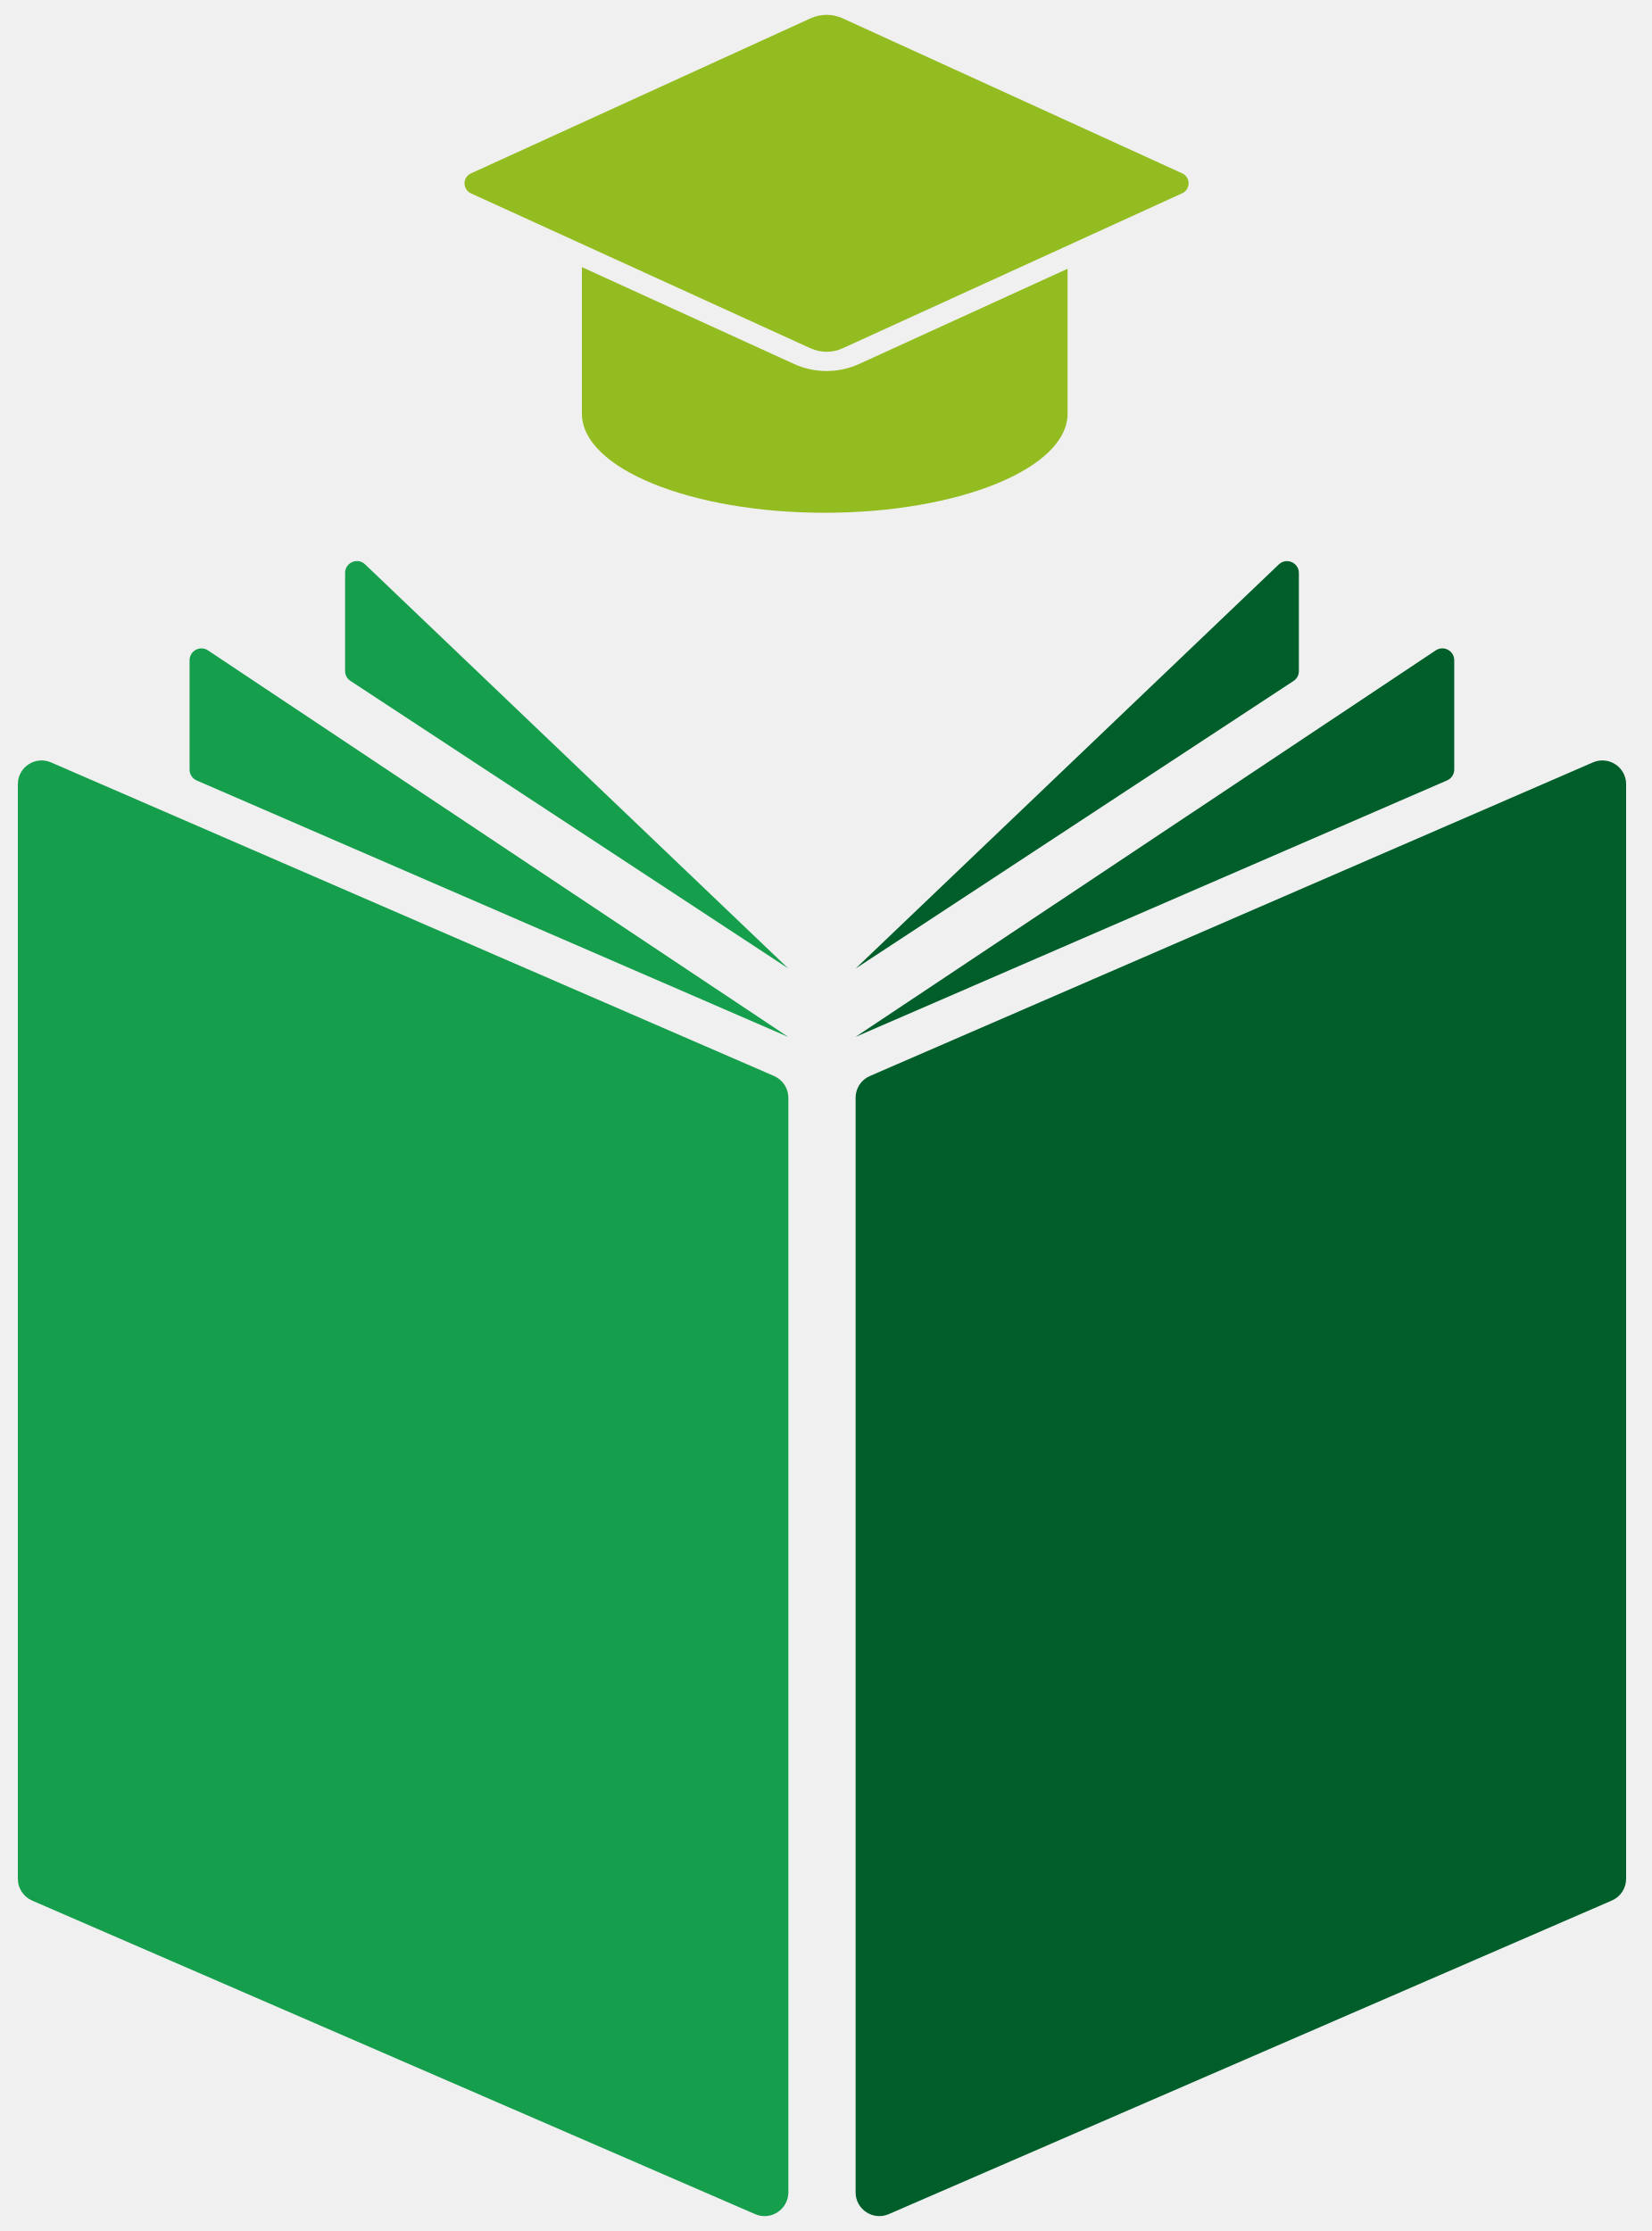
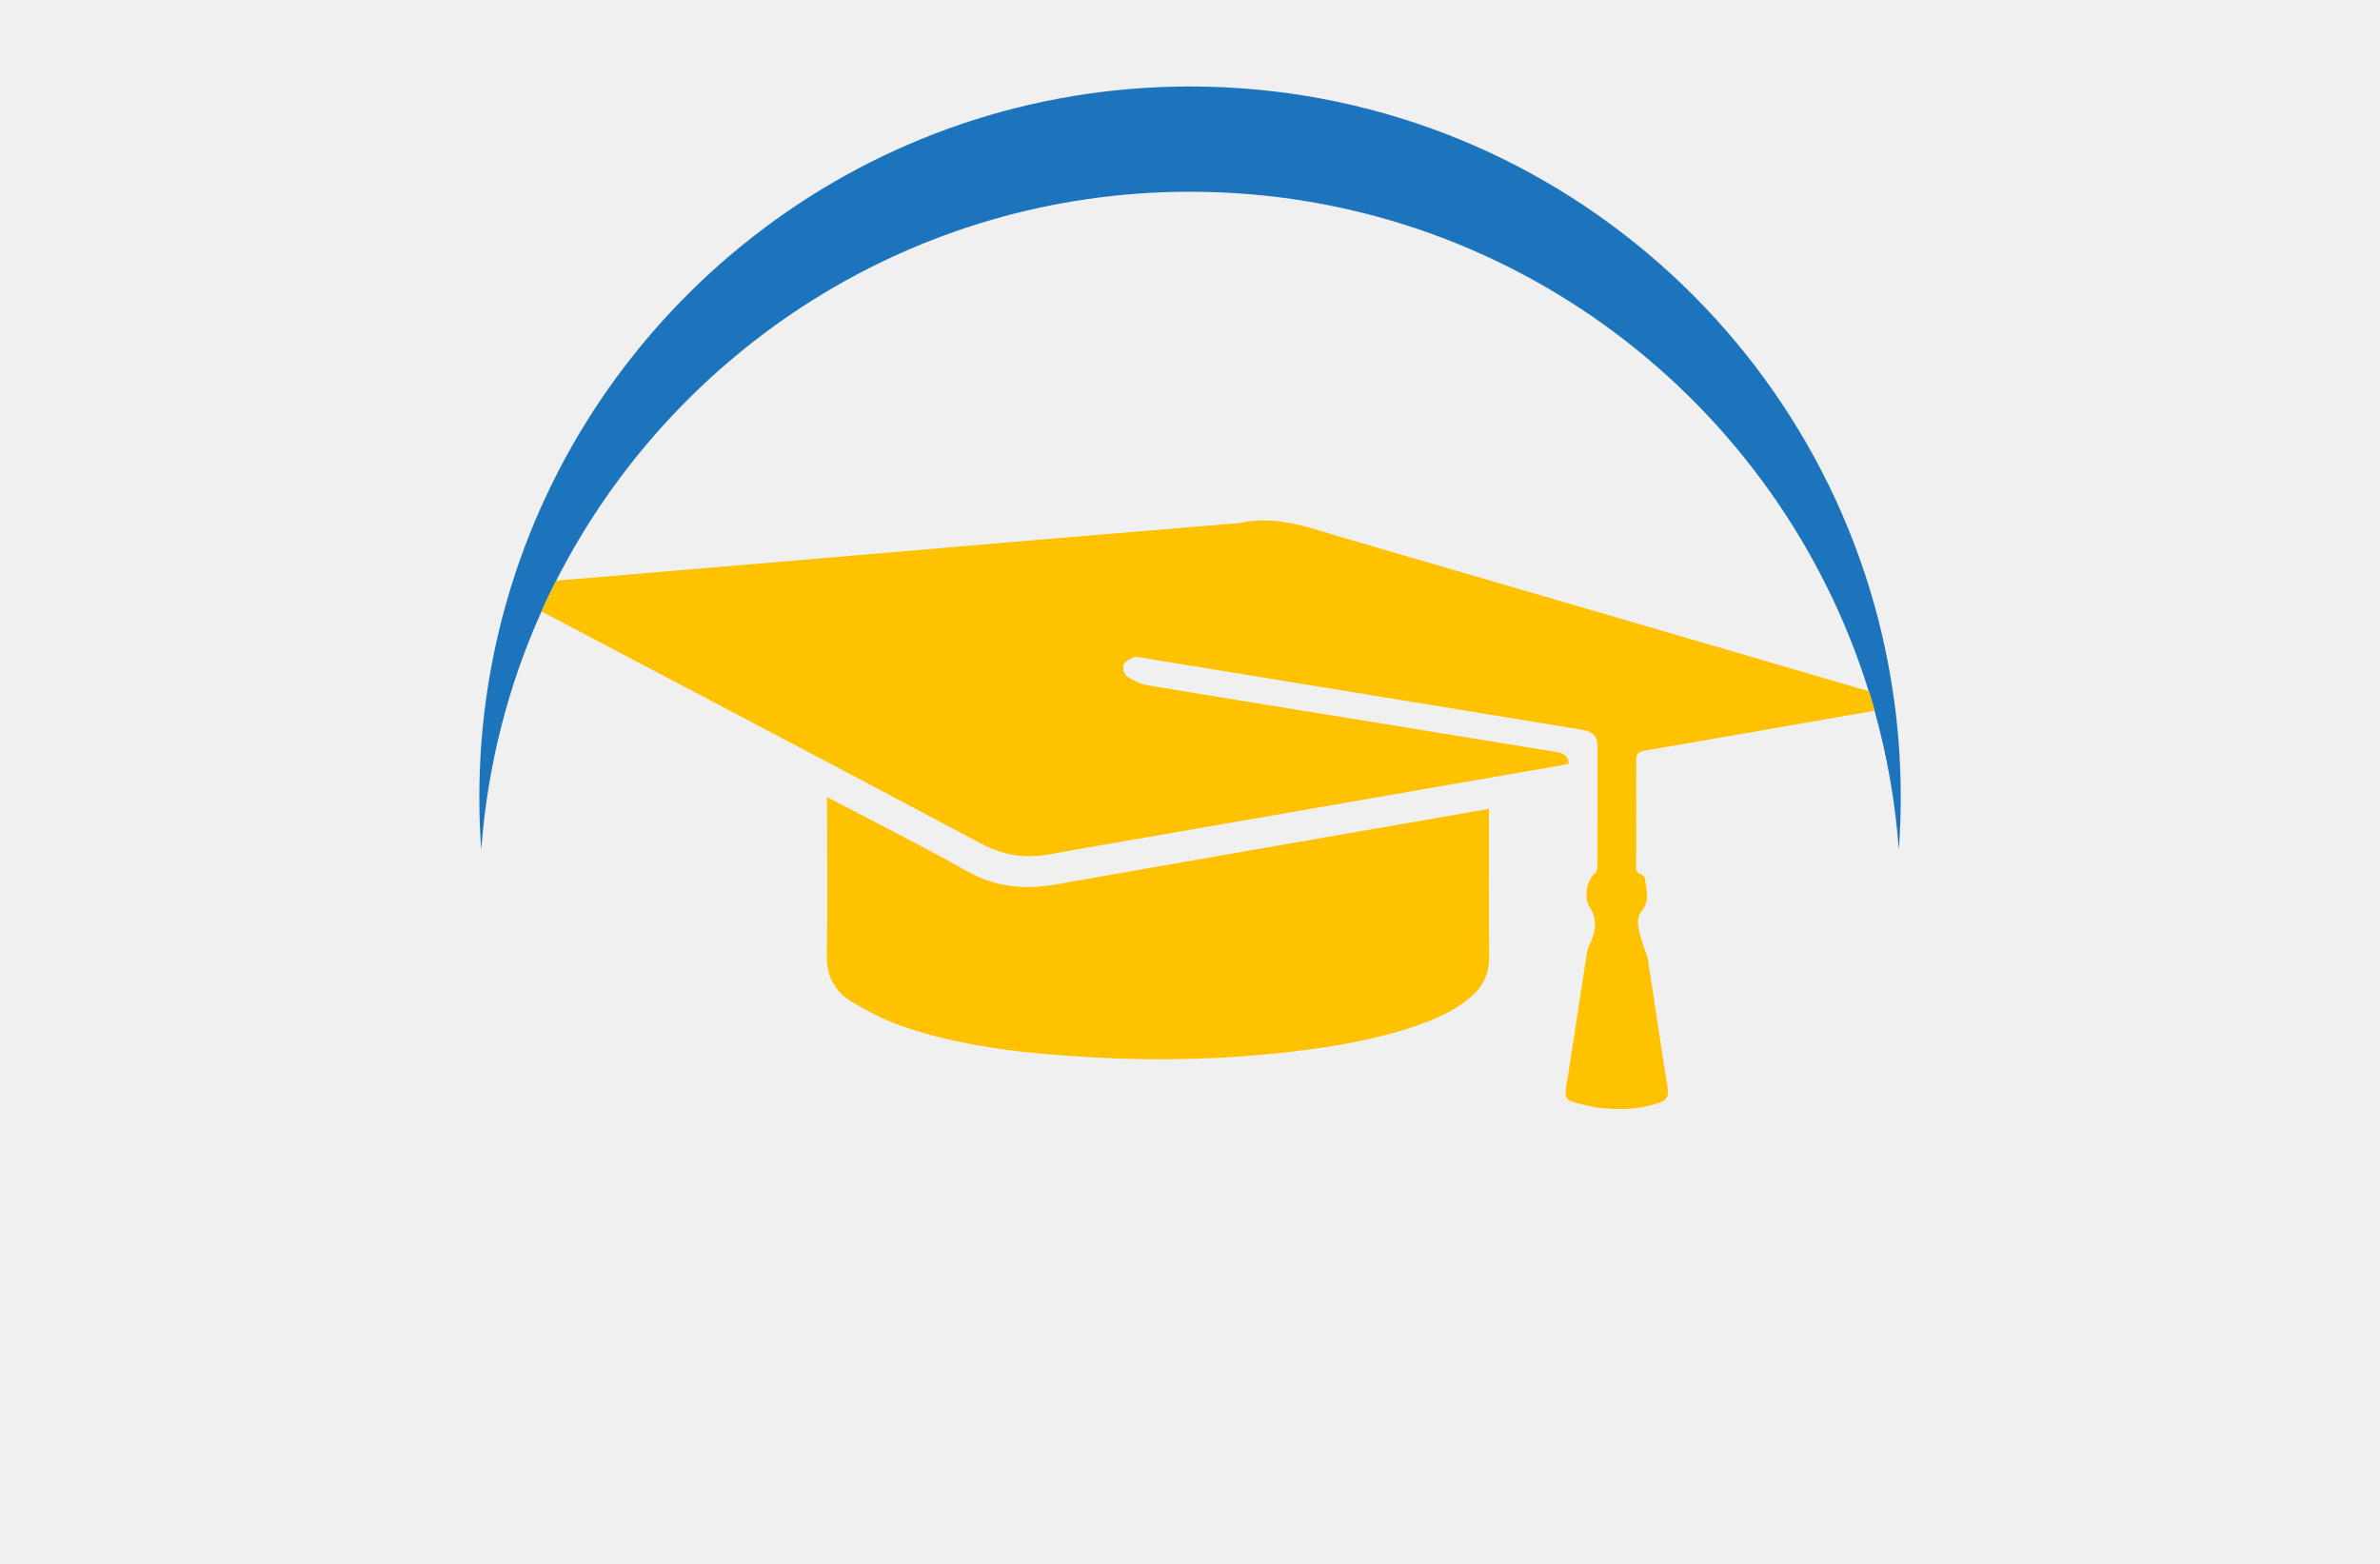
- <svg xmlns="http://www.w3.org/2000/svg" version="1.1" x="0px" y="0px" viewBox="0 0 222 300" style="enable-background:new 0 0 222 300;" xml:space="preserve">
+ <svg xmlns="http://www.w3.org/2000/svg" version="1.1" x="0px" y="0px" viewBox="0 0 350 230" style="enable-background:new 0 0 350 230;" xml:space="preserve">
  <style type="text/css">
	.st0{fill:#FF7F00;}
	.st1{fill:#893700;}
	.st2{fill:#29ABE2;}
	.st3{fill:#F2C0AA;}
	.st4{fill:#1C75BC;}
	.st5{fill:#FFC200;}
- 	.st6{fill:#911717;}
- 	.st7{fill:#C1272D;}
- 	.st8{fill:#F7931E;}
- 	.st9{fill:#2D828E;}
- 	.st10{fill:#93BC20;}
- 	.st11{fill:#017F6A;}
- 	.st12{fill:#0FB287;}
- 	.st13{fill:#C4C400;}
+ 	.st6{display:none;fill:#1C75BC;}
+ 	.st7{font-family:'KlemerDisplayDEMO-Regular';}
+ 	.st8{font-size:50px;}
+ 	.st9{fill:#911717;}
+ 	.st10{fill:#C1272D;}
+ 	.st11{fill:#F7931E;}
+ 	.st12{fill:#2D828E;}
+ 	.st13{fill:#93BC20;}
	.st14{fill:#CC781D;}
	.st15{fill:#FF5500;}
- 	.st16{fill:#FF855A;}
- 	.st17{fill:#FFFFFF;}
- 	.st18{fill:#045B96;}
- 	.st19{fill:#A97C50;}
- 	.st20{fill:#F15A29;}
- 	.st21{fill:#FF9D00;}
- 	.st22{fill:#BE1E2D;}
- 	.st23{fill:#00406B;}
- 	.st24{fill:#005E2A;}
- 	.st25{fill:#35A061;}
- 	.st26{fill:#231F20;}
- 	.st27{fill:#09578C;}
- 	.st28{fill:#3B9FE2;}
- 	.st29{fill:#F72B60;}
- 	.st30{fill:#A00032;}
- 	.st31{fill:#1A3A1D;}
- 	.st32{fill:#009245;}
- 	.st33{fill:#159E4C;}
+ 	.st16{fill:#C4C400;}
+ 	.st17{fill:#017F6A;}
+ 	.st18{fill:#0092FF;}
+ 	.st19{fill:#09578C;}
+ 	.st20{fill:#3B9FE2;}
+ 	.st21{fill:#BE1E2D;}
+ 	.st22{fill:#231F20;}
+ 	.st23{fill:#FF9D00;}
+ 	.st24{fill:#F15A29;}
+ 	.st25{fill:#00406B;}
</style>
-   <g id="Layer_1">
+   <g id="Logo1">
</g>
-   <g id="Layer_2">
+   <g id="Logo2">
</g>
-   <g id="Layer_3">
+   <g id="Logo3">
+     <g>
+       <path class="st4" d="M279.52,117.24c0,2.61-0.09,5.18-0.28,7.74c-0.52-7.03-1.73-13.86-3.57-20.44c-0.26-0.96-0.55-1.91-0.85-2.86    C261.6,59.11,221.92,28.2,175,28.2c-40.69,0-75.96,23.26-93.22,57.22c-0.76,1.49-1.49,2.99-2.16,4.53    c-4.87,10.82-7.94,22.63-8.85,35.04c-0.19-2.56-0.28-5.13-0.28-7.74c0-10.46,1.54-20.55,4.4-30.08c0.06-0.2,0.12-0.39,0.18-0.6    C88.16,43.8,127.95,12.72,175,12.72c52.88,0,96.58,39.26,103.54,90.22c0.05,0.28,0.09,0.57,0.12,0.86    C279.23,108.2,279.52,112.68,279.52,117.24z" />
+       <path class="st5" d="M240.62,111.78c0.03,5.15,0,10.31-0.02,15.46c-0.01,0.6-0.01,1.11,0.71,1.35c0.25,0.08,0.58,0.39,0.6,0.63    c0.16,1.59,0.77,3.17-0.43,4.69c-1.07,1.35-0.46,2.88-0.08,4.33c0.28,1.05,0.8,2.05,0.97,3.1c0.99,6.26,1.88,12.51,2.88,18.76    c0.19,1.16-0.22,1.72-1.2,2.07c-2.84,1.03-5.8,1.07-8.75,0.78c-1.37-0.14-2.74-0.55-4.07-0.92c-0.84-0.23-1.11-0.83-0.97-1.76    c1.07-6.69,2.07-13.4,3.11-20.1c0.07-0.44,0.22-0.89,0.41-1.28c0.93-1.88,1.17-3.69-0.05-5.58c-0.88-1.36-0.34-3.93,0.84-4.9    c0.2-0.17,0.33-0.58,0.33-0.87c0.02-5.91,0.04-11.82,0.03-17.73c0-1.53-0.65-2.2-2.25-2.48c-7.26-1.2-14.5-2.38-21.76-3.57    c-12.89-2.11-25.8-4.21-38.69-6.32c-1.46-0.24-2.91-0.5-4.38-0.73c-0.4-0.06-0.89-0.16-1.23,0c-0.54,0.25-1.25,0.62-1.4,1.1    c-0.15,0.46,0.11,1.4,0.52,1.67c0.92,0.6,1.99,1.13,3.07,1.31c11.54,1.93,23.1,3.78,34.65,5.66c8.41,1.37,16.83,2.74,25.23,4.11    c0.97,0.15,1.87,0.38,2.02,1.7c-0.34,0.1-0.66,0.22-0.97,0.27c-18.03,3.13-36.06,6.26-54.07,9.39    c-7.09,1.23-14.19,2.44-21.27,3.72c-3.55,0.64-6.77,0.21-10.07-1.54c-21.53-11.47-43.13-22.8-64.7-34.17    c0.68-1.54,1.4-3.04,2.16-4.53c12.32-1.06,24.65-2.08,36.97-3.12c11.21-0.95,22.42-1.92,33.63-2.87    c9.45-0.8,18.89-1.58,28.33-2.36c0.64-0.06,1.29-0.07,1.92-0.2c5.37-1.09,10.25,0.89,15.22,2.33    c25.67,7.48,51.33,14.97,76.98,22.48c0.3,0.95,0.59,1.9,0.85,2.86c-11.29,1.99-22.57,3.95-33.86,5.89    C240.93,110.58,240.61,110.86,240.62,111.78z M121.63,118.53c0,7.31,0.09,14.63-0.03,21.94c-0.05,3.02,1.11,5.31,3.55,6.79    c2.38,1.44,4.9,2.77,7.52,3.67c9.18,3.15,18.77,4.07,28.39,4.6c9.59,0.52,19.16,0.27,28.71-0.84c6.33-0.73,12.6-1.77,18.65-3.88    c2.87-1,5.64-2.22,7.97-4.26c1.75-1.54,2.62-3.41,2.6-5.79c-0.06-6.82-0.03-13.64-0.03-20.46c0-0.4,0-0.8,0-1.34    c-2.74,0.48-5.3,0.92-7.86,1.37c-18.61,3.24-37.23,6.46-55.84,9.74c-4.6,0.81-8.86,0.42-13.04-1.94    c-6.13-3.47-12.44-6.62-18.67-9.91c-0.56-0.29-1.12-0.58-1.91-0.98C121.63,117.85,121.63,118.19,121.63,118.53z" />
+     </g>
+     <text transform="matrix(1 0 0 1 45.9014 202.3303)" class="st6 st7 st8">Education</text>
+   </g>
+   <g id="Logo4">
</g>
-   <g id="Layer_4">
+   <g id="Logo5">
</g>
-   <g id="Layer_5">
+   <g id="Logo6">
</g>
-   <g id="Layer_6">
+   <g id="Logo7">
</g>
-   <g id="Layer_7">
+   <g id="Logo8">
</g>
-   <g id="Layer_8">
+   <g id="Logo9">
</g>
-   <g id="Layer_9">
+   <g id="Logo10">
</g>
-   <g id="Layer_10">
+   <g id="Logo11">
</g>
-   <g id="Layer_11">
- </g>
-   <g id="Layer_12">
+   <g id="Logo12">
</g>
  <g id="Layer_13">
</g>
  <g id="Layer_14">
</g>
  <g id="Layer_15">
</g>
-   <g id="Layer_16">
- </g>
-   <g id="Layer_17">
- </g>
-   <g id="Layer_18">
- </g>
-   <g id="Layer_19">
- </g>
-   <g id="Layer_20">
- </g>
-   <g id="Layer_21">
- </g>
-   <g id="Layer_22">
- </g>
-   <g id="Layer_23">
- </g>
-   <g id="Layer_24">
- </g>
-   <g id="Layer_25">
- </g>
-   <g id="Layer_26">
- </g>
-   <g id="Layer_27">
- </g>
-   <g id="Layer_28">
- </g>
-   <g id="Layer_29">
- </g>
-   <g id="Layer_30">
-     <path class="st10" d="M108.97,2.47c1.38-0.63,2.96-0.63,4.34,0l45.64,20.84c1.15,0.52,1.15,2.15,0,2.68l-45.64,20.84   c-1.38,0.63-2.96,0.63-4.34,0L63.32,26c-1.15-0.53-1.15-2.16,0-2.68L108.97,2.47 M115.52,48.94c-1.38,0.63-2.86,0.95-4.38,0.95   c-1.52,0-2.99-0.32-4.38-0.95L78.24,35.92v19.7c0,7.36,14.62,13.33,32.65,13.33s32.65-5.97,32.65-13.33V36.14L115.52,48.94z" />
-     <path class="st33" d="M101.53,297.73L4.32,255.57c-1.17-0.51-1.92-1.66-1.92-2.92V105.45c0-2.3,2.35-3.84,4.46-2.93l97.22,42.17   c1.16,0.51,1.92,1.66,1.92,2.92v147.19C105.99,297.1,103.64,298.65,101.53,297.73 M105.99,139.44L27.97,87.46   c-1.06-0.71-2.48,0.05-2.48,1.33v14.7c0,0.64,0.38,1.21,0.96,1.46L105.99,139.44z M105.99,130.23l-56.9-54.34   c-1.01-0.97-2.69-0.25-2.69,1.15v13.19c0,0.54,0.27,1.04,0.72,1.33L105.99,130.23z" />
-     <path class="st24" d="M119.5,297.73c-2.11,0.91-4.46-0.63-4.46-2.93V147.61c0-1.27,0.75-2.42,1.92-2.92l97.22-42.17   c2.11-0.91,4.46,0.63,4.46,2.93v147.19c0,1.27-0.75,2.42-1.92,2.92L119.5,297.73 M194.57,104.94c0.58-0.25,0.96-0.83,0.96-1.46   v-14.7c0-1.27-1.42-2.03-2.48-1.33l-78.02,51.98L194.57,104.94z M173.92,91.57c0.45-0.29,0.72-0.79,0.72-1.33V77.05   c0-1.4-1.68-2.12-2.7-1.15l-56.9,54.34L173.92,91.57z" />
-   </g>
</svg>
